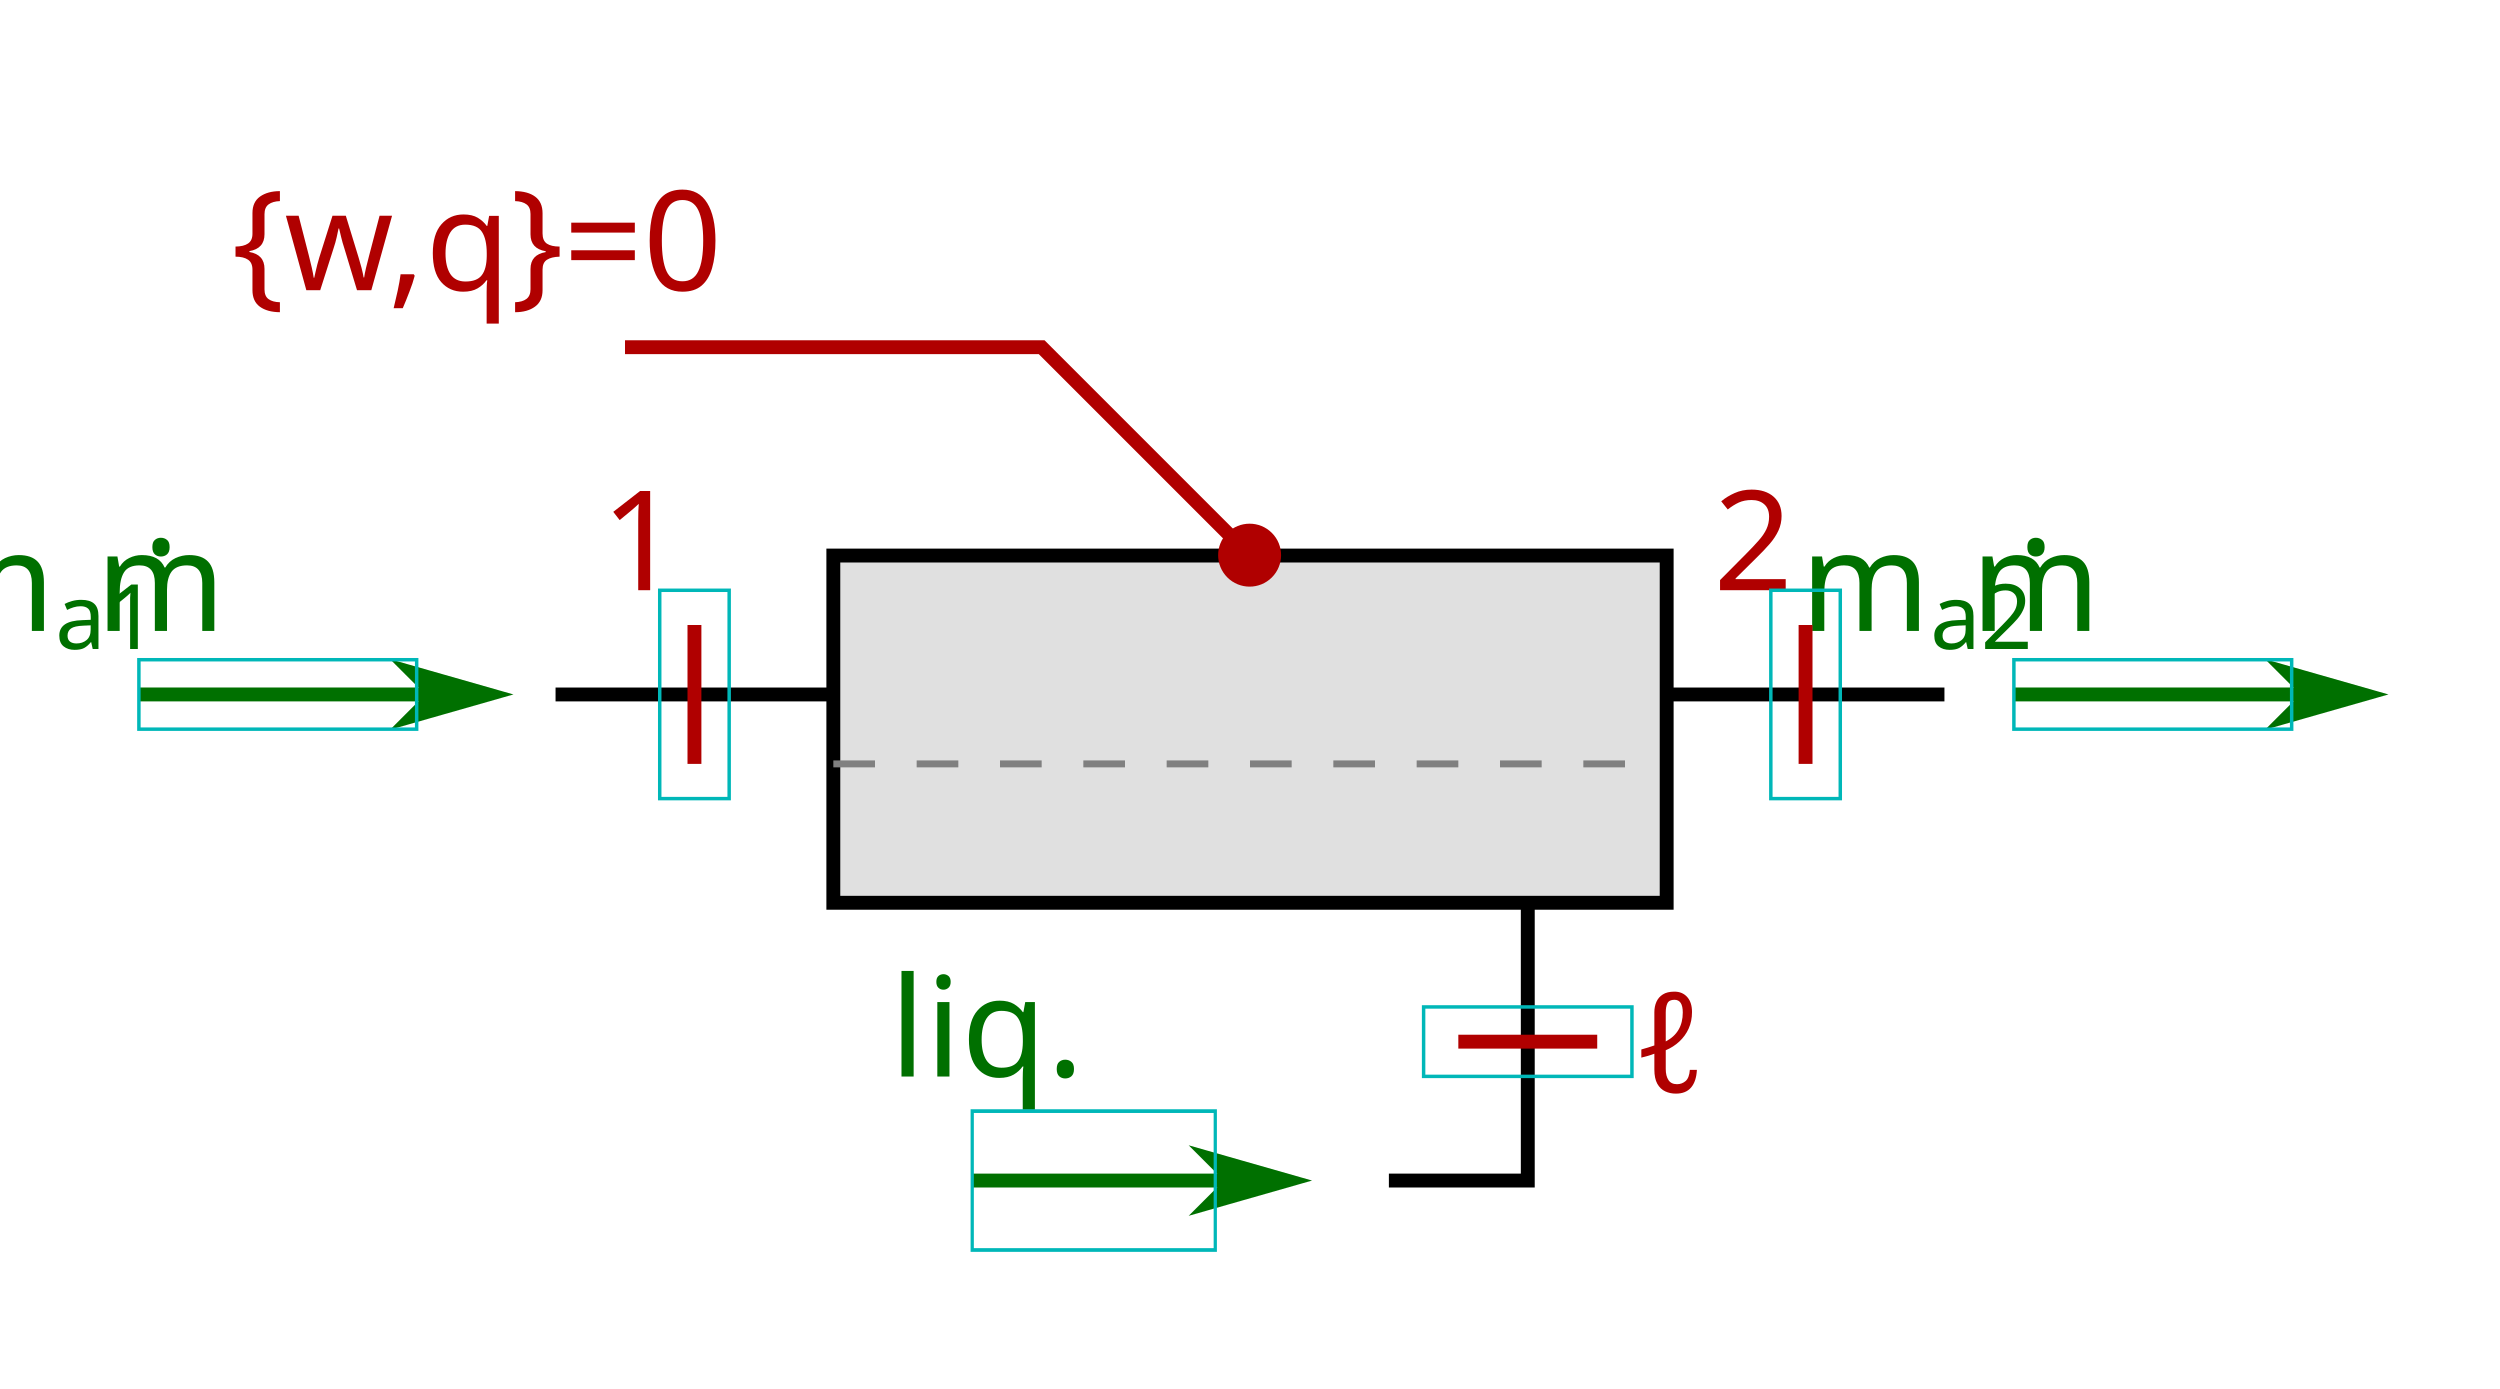
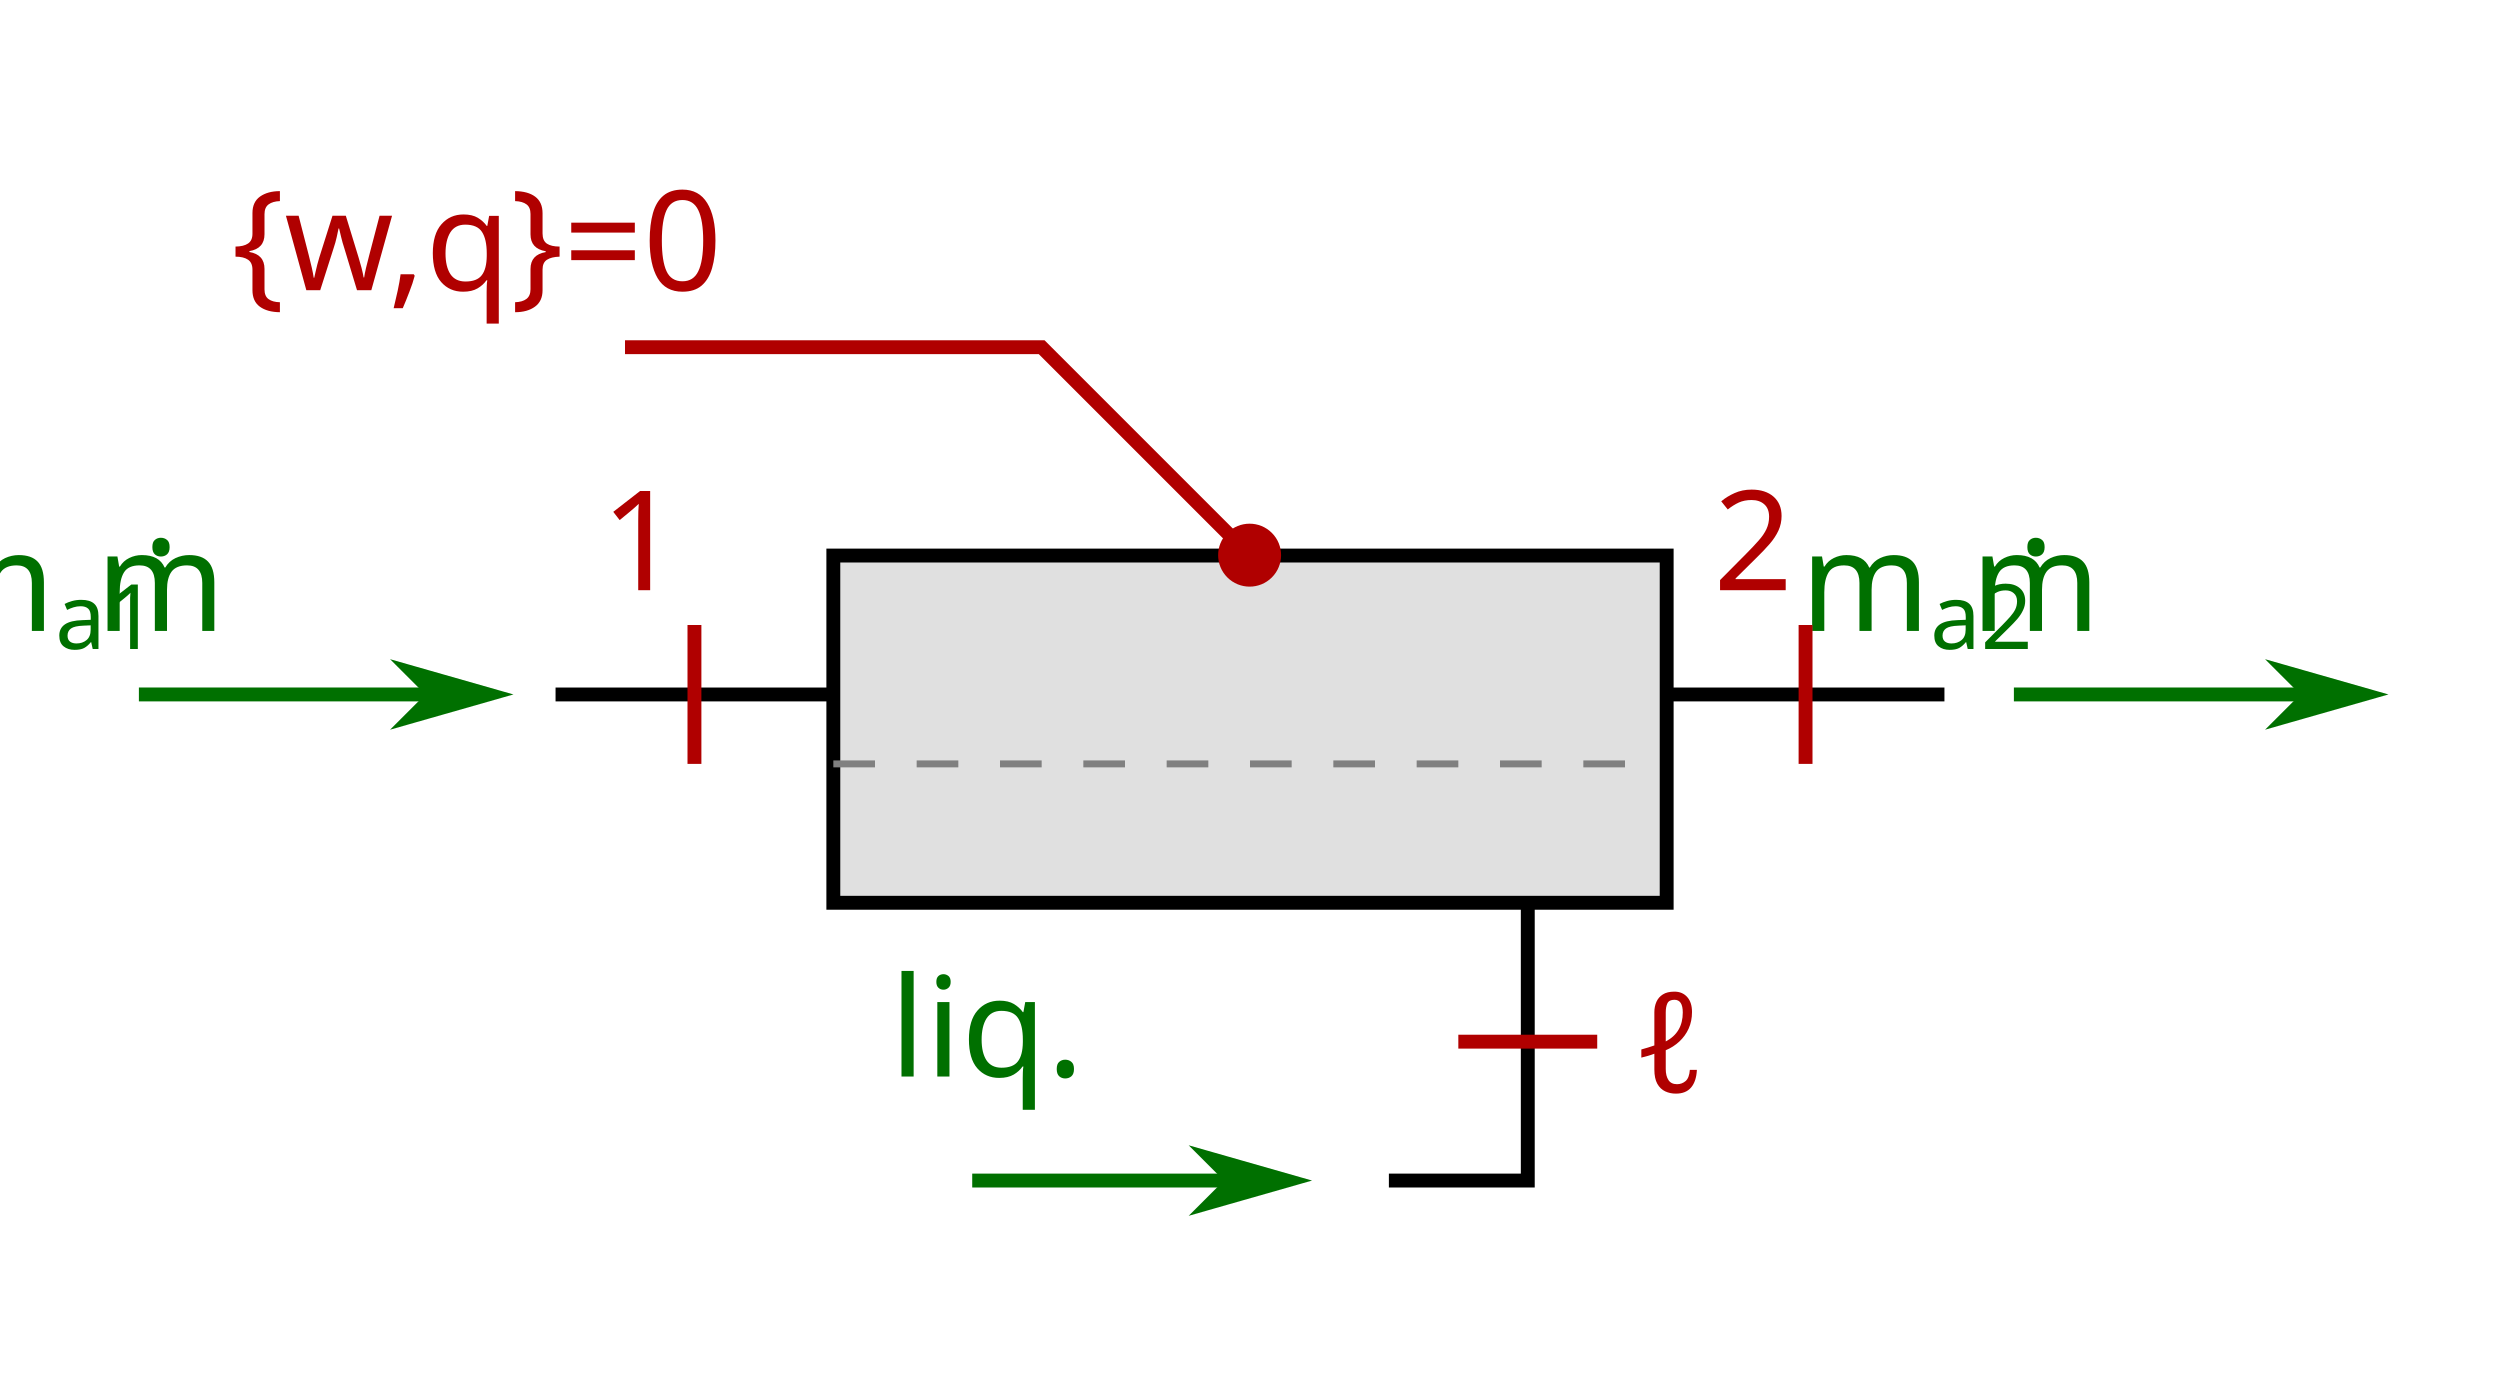
<svg xmlns="http://www.w3.org/2000/svg" width="360" height="200" viewBox="0 0 360 200" version="1.1" id="svg1097">
  <defs id="defs1091">
    <marker style="overflow:visible" id="DotM" refX="0.0" refY="0.0" orient="auto">
      <path transform="scale(0.4) translate(7.4, 1)" style="fill-rule:evenodd;stroke:#b00000;stroke-width:1pt;stroke-opacity:1;fill:#b00000;fill-opacity:1" d="M -2.5,-1.0 C -2.5,1.76 -4.74,4.0 -7.5,4.0 C -10.26,4.0 -12.5,1.76 -12.5,-1.0 C -12.5,-3.76 -10.26,-6.0 -7.5,-6.0 C -4.74,-6.0 -2.5,-3.76 -2.5,-1.0 z " id="path9412" />
    </marker>
    <marker orient="auto" refY="0" refX="0" id="marker9070" style="overflow:visible">
      <path id="path9068" d="M 0,0 5,-5 -12.5,0 5,5 Z" style="fill:#007000;fill-opacity:1;fill-rule:evenodd;stroke:#007000;stroke-width:1pt;stroke-opacity:1" transform="matrix(-0.4,0,0,-0.4,-4,0)" />
    </marker>
    <marker orient="auto" refY="0" refX="0" id="Arrow1Mend" style="overflow:visible">
      <path id="path16774" d="M 0,0 5,-5 -12.5,0 5,5 Z" style="fill:#007000;fill-opacity:1;fill-rule:evenodd;stroke:#007000;stroke-width:1pt;stroke-opacity:1" transform="matrix(-0.4,0,0,-0.4,-4,0)" />
    </marker>
    <marker orient="auto" refY="0" refX="0" id="Arrow1Mend-0-1-49" style="overflow:visible">
      <path id="path16774-8-7-2" d="M 0,0 5,-5 -12.5,0 5,5 Z" style="fill:#007000;fill-opacity:1;fill-rule:evenodd;stroke:#007000;stroke-width:1pt;stroke-opacity:1" transform="matrix(-0.4,0,0,-0.4,-4,0)" />
    </marker>
    <marker orient="auto" refY="0" refX="0" id="Arrow1Mend-0-1-49-9" style="overflow:visible">
      <path id="path16774-8-7-2-1" d="M 0,0 5,-5 -12.5,0 5,5 Z" style="fill:#007000;fill-opacity:1;fill-rule:evenodd;stroke:#007000;stroke-width:1pt;stroke-opacity:1" transform="matrix(-0.4,0,0,-0.4,-4,0)" />
    </marker>
    <marker orient="auto" refY="0" refX="0" id="Arrow1Mend-0-1-4-4" style="overflow:visible">
      <path id="path16774-8-7-4-8" d="M 0,0 5,-5 -12.5,0 5,5 Z" style="fill:#007000;fill-opacity:1;fill-rule:evenodd;stroke:#007000;stroke-width:1pt;stroke-opacity:1" transform="matrix(-0.4,0,0,-0.4,-4,0)" />
    </marker>
    <marker orient="auto" refY="0" refX="0" id="Arrow1Mend-0-1-4-4-6" style="overflow:visible">
      <path id="path16774-8-7-4-8-5" d="M 0,0 5,-5 -12.5,0 5,5 Z" style="fill:#007000;fill-opacity:1;fill-rule:evenodd;stroke:#007000;stroke-width:1pt;stroke-opacity:1" transform="matrix(-0.4,0,0,-0.4,-4,0)" />
    </marker>
    <marker orient="auto" refY="0" refX="0" id="Arrow1Mend-0-1-4-4-6-3" style="overflow:visible">
      <path id="path16774-8-7-4-8-5-9" d="M 0,0 5,-5 -12.5,0 5,5 Z" style="fill:#007000;fill-opacity:1;fill-rule:evenodd;stroke:#007000;stroke-width:1pt;stroke-opacity:1" transform="matrix(-0.4,0,0,-0.4,-4,0)" />
    </marker>
    <marker orient="auto" refY="0" refX="0" id="Arrow1Mend-0-1-49-9-3" style="overflow:visible">
      <path id="path16774-8-7-2-1-0" d="M 0,0 5,-5 -12.5,0 5,5 Z" style="fill:#007000;fill-opacity:1;fill-rule:evenodd;stroke:#007000;stroke-width:1pt;stroke-opacity:1" transform="matrix(-0.4,0,0,-0.4,-4,0)" />
    </marker>
    <marker orient="auto" refY="0" refX="0" id="Arrow1Mend-0-1-49-9-3-1" style="overflow:visible">
      <path id="path16774-8-7-2-1-0-7" d="M 0,0 5,-5 -12.5,0 5,5 Z" style="fill:#007000;fill-opacity:1;fill-rule:evenodd;stroke:#007000;stroke-width:1pt;stroke-opacity:1" transform="matrix(-0.4,0,0,-0.4,-4,0)" />
    </marker>
    <marker orient="auto" refY="0" refX="0" id="Arrow1Mend4" style="overflow:visible">
      <path id="path6032" d="M 0,0 5,-5 -12.5,0 5,5 Z" style="fill:#b00000;fill-rule:evenodd;stroke:#b00000;stroke-width:1pt" transform="matrix(-0.4,0,0,-0.4,-4,0)" />
    </marker>
  </defs>
+   <g id="layer2" style="display:none">
+     <path style="display:inline;opacity:1;vector-effect:none;fill:none;fill-opacity:1;stroke:#00b7b8;stroke-width:0.5;stroke-linecap:butt;stroke-linejoin:miter;stroke-miterlimit:4;stroke-dasharray:none;stroke-dashoffset:0;stroke-opacity:1" d="m 125,-590.917 h 30 v -10 h -30 z" id="path2842-7-9-15-6-8-24-6-87" transform="translate(79.99996,745.9167)" />
+     <path style="display:inline;opacity:1;vector-effect:none;fill:none;fill-opacity:1;stroke:#00b7b8;stroke-width:0.5;stroke-linecap:butt;stroke-linejoin:miter;stroke-miterlimit:4;stroke-dasharray:none;stroke-dashoffset:0;stroke-opacity:1" d="m 260,-720.917 v -10 h -40 v 10 z" id="path2842-7-9-15-6-8-24-6-7-826-9-0-7-4" transform="translate(-200,825.9167)" />
+     <path style="display:inline;opacity:1;vector-effect:none;fill:none;fill-opacity:1;stroke:#00b7b8;stroke-width:0.535;stroke-linecap:butt;stroke-linejoin:miter;stroke-miterlimit:4;stroke-dasharray:none;stroke-dashoffset:0;stroke-opacity:1" d="m 380,-665.917 v -20 h -40 v 20 z" id="path8739" transform="matrix(0.875,0,0,1,-157.5,845.9167)" />
+     <path style="display:inline;opacity:1;vector-effect:none;fill:none;fill-opacity:1;stroke:#00b7b8;stroke-width:0.5;stroke-linecap:butt;stroke-linejoin:miter;stroke-miterlimit:4;stroke-dasharray:none;stroke-dashoffset:0;stroke-opacity:1" d="m 260,-720.917 v -10 h -40 v 10 z" id="path9050" transform="translate(69.99996,825.9167)" />
+     <path style="display:inline;opacity:1;vector-effect:none;fill:none;fill-opacity:1;stroke:#00b7b8;stroke-width:0.5;stroke-linecap:butt;stroke-linejoin:miter;stroke-miterlimit:4;stroke-dasharray:none;stroke-dashoffset:0;stroke-opacity:1" d="m 155,-870.917 v 30 h 10 v -30 z" id="path2842-7-9-15-88" transform="translate(99.99996,955.9167)" />
+     <path style="display:inline;opacity:1;vector-effect:none;fill:none;fill-opacity:1;stroke:#00b7b8;stroke-width:0.5;stroke-linecap:butt;stroke-linejoin:miter;stroke-miterlimit:4;stroke-dasharray:none;stroke-dashoffset:0;stroke-opacity:1" d="m 155,-870.917 v 30 h 10 v -30 z" id="path9194" transform="translate(-60.00004,955.9167)" />
+   </g>
  <g id="layer1" transform="translate(0,-238.25)">
    <rect style="font-variation-settings:normal;opacity:1;vector-effect:none;fill:#e0e0e0;fill-opacity:1;stroke:#000000;stroke-width:2;stroke-linecap:butt;stroke-linejoin:miter;stroke-miterlimit:4;stroke-dasharray:none;stroke-dashoffset:0;stroke-opacity:1;marker:none;stop-color:#000000;stop-opacity:1" id="rect9162" width="120" height="50" x="120" y="140" transform="translate(-4e-5,178.25)" />
    <path style="display:inline;opacity:1;vector-effect:none;fill:none;fill-opacity:1;stroke:#000000;stroke-width:2;stroke-linecap:butt;stroke-linejoin:miter;stroke-miterlimit:4;stroke-dasharray:none;stroke-dashoffset:0;stroke-opacity:1" d="m 60,-735.917 v 40" id="path16336" transform="rotate(-90,607.0833,-208.8333)" />
    <path style="display:inline;opacity:1;vector-effect:none;fill:none;fill-opacity:1;stroke:#000000;stroke-width:2;stroke-linecap:butt;stroke-linejoin:miter;stroke-miterlimit:4;stroke-dasharray:none;stroke-dashoffset:0;stroke-opacity:1" d="m 140,-735.917 v 40" id="path16338" transform="rotate(-90,727.0833,-248.8333)" />
    <path style="display:inline;opacity:1;vector-effect:none;fill:none;fill-opacity:1;stroke:#000000;stroke-width:2;stroke-linecap:butt;stroke-linejoin:miter;stroke-miterlimit:4;stroke-dasharray:none;stroke-dashoffset:0;stroke-opacity:1" d="m 140,-615.917 v 40 h -20" id="path16340" transform="translate(79.99996,984.1667)" />
    <path style="display:inline;opacity:1;vector-effect:none;fill:none;fill-opacity:1;stroke:#808080;stroke-width:1;stroke-linecap:butt;stroke-linejoin:miter;stroke-miterlimit:4;stroke-dasharray:6, 6;stroke-dashoffset:0;stroke-opacity:1" d="M 40,-665.917 H 160" id="path16342" transform="translate(79.99996,1014.167)" />
    <path style="color:#000000;display:inline;overflow:visible;visibility:visible;fill:#007000;fill-opacity:1;fill-rule:nonzero;stroke:#007000;stroke-width:2;stroke-linecap:butt;stroke-linejoin:miter;stroke-miterlimit:4;stroke-dasharray:none;stroke-dashoffset:0;stroke-opacity:1;marker:none;marker-end:url(#Arrow1Mend);enable-background:accumulate" d="M 110,-575.917 H 65" id="path15591-3" transform="matrix(-1,0,0,1,250,984.1667)" />
    <text id="text15597-8" y="-590.9" x="106.909" style="font-style:normal;font-variant:normal;font-weight:normal;font-stretch:normal;font-size:12px;line-height:0%;font-family:'SBL Greek';-inkscape-font-specification:'SBL Greek';text-align:end;letter-spacing:0px;word-spacing:0px;text-anchor:end;display:inline;fill:#007000;fill-opacity:1;stroke:none;stroke-width:1" xml:space="preserve" transform="matrix(1.000004,0,0,1.000004,64.78257,984.1718)">
      <tspan style="font-size:20px;line-height:1.25;fill:#007000;fill-opacity:1;stroke-width:1" y="-590.9" x="106.909" id="tspan15595-5">liq.</tspan>
    </text>
    <path id="path7109-2-6-6-096-31-0-4-9-76" d="M 150,-595.917 H 130" style="color:#000000;display:inline;overflow:visible;visibility:visible;fill:#e0e0e0;fill-opacity:1;fill-rule:nonzero;stroke:#b00000;stroke-width:2;stroke-linecap:butt;stroke-linejoin:miter;stroke-miterlimit:4;stroke-dasharray:none;stroke-dashoffset:0;stroke-opacity:1;marker:none;enable-background:accumulate" transform="translate(79.99996,984.1667)" />
    <text id="text7113-6-1-1-38-8-4-6-9-89" y="-591.429" x="155.132" style="font-style:normal;font-variant:normal;font-weight:normal;font-stretch:normal;line-height:0%;font-family:'SBL Greek';-inkscape-font-specification:'SBL Greek';text-align:end;letter-spacing:0px;word-spacing:0px;text-anchor:end;display:inline;fill:#b00000;fill-opacity:1;stroke:none" xml:space="preserve" transform="translate(80.14156,986.9597)">
      <tspan style="font-size:20px;line-height:1.25;text-align:start;text-anchor:start" y="-591.429" x="155.132" id="tspan9196">ℓ</tspan>
    </text>
-     <path style="display:inline;opacity:1;vector-effect:none;fill:none;fill-opacity:1;stroke:#00b7b8;stroke-width:0.5;stroke-linecap:butt;stroke-linejoin:miter;stroke-miterlimit:4;stroke-dasharray:none;stroke-dashoffset:0;stroke-opacity:1" d="m 125,-590.917 h 30 v -10 h -30 z" id="path2842-7-9-15-6-8-24-6-87" transform="translate(79.99996,984.1667)" />
    <path style="color:#000000;display:inline;overflow:visible;visibility:visible;fill:#007000;fill-opacity:1;fill-rule:nonzero;stroke:#007000;stroke-width:2;stroke-linecap:butt;stroke-linejoin:miter;stroke-miterlimit:4;stroke-dasharray:none;stroke-dashoffset:0;stroke-opacity:1;marker:none;marker-end:url(#Arrow1Mend-0-1-49-9-3);enable-background:accumulate" d="m 220,-725.917 h 50" id="path15591-3-7-6-0-7-4" transform="translate(-200,1064.167)" />
-     <path style="display:inline;opacity:1;vector-effect:none;fill:none;fill-opacity:1;stroke:#00b7b8;stroke-width:0.5;stroke-linecap:butt;stroke-linejoin:miter;stroke-miterlimit:4;stroke-dasharray:none;stroke-dashoffset:0;stroke-opacity:1" d="m 260,-720.917 v -10 h -40 v 10 z" id="path2842-7-9-15-6-8-24-6-7-826-9-0-7-4" transform="translate(-200,1064.167)" />
-     <path style="display:inline;opacity:1;vector-effect:none;fill:none;fill-opacity:1;stroke:#00b7b8;stroke-width:0.535;stroke-linecap:butt;stroke-linejoin:miter;stroke-miterlimit:4;stroke-dasharray:none;stroke-dashoffset:0;stroke-opacity:1" d="m 380,-665.917 v -20 h -40 v 20 z" id="path8739" transform="matrix(0.875,0,0,1,-157.5,1084.167)" />
    <g id="g8986" transform="translate(-5.065763,-60)">
      <text id="text15597-8-6-3-8-1-4" y="-705.324" x="239.12" style="font-style:normal;font-variant:normal;font-weight:normal;font-stretch:normal;font-size:12px;line-height:0%;font-family:'SBL Greek';-inkscape-font-specification:'SBL Greek';text-align:end;letter-spacing:0px;word-spacing:0px;text-anchor:end;display:inline;fill:#007000;fill-opacity:1;stroke:none;stroke-width:1" xml:space="preserve" transform="matrix(1.000004,0,0,1.000004,-193.7761,1094.43)">
        <tspan style="font-size:20px;line-height:1.25;text-align:center;text-anchor:middle;fill:#007000;fill-opacity:1;stroke-width:1" y="-705.324" x="239.12" id="tspan15595-5-3-3-9-5-7">m<tspan style="font-size:65%;baseline-shift:sub" id="tspan8973">a1</tspan>
        </tspan>
      </text>
      <text id="text15597-8-6-3-8-1-4-6" y="-735.061" x="239.12" style="font-style:normal;font-variant:normal;font-weight:normal;font-stretch:normal;font-size:12px;line-height:0%;font-family:'SBL Greek';-inkscape-font-specification:'SBL Greek';text-align:end;letter-spacing:0px;word-spacing:0px;text-anchor:end;display:inline;fill:#007000;fill-opacity:1;stroke:none;stroke-width:1" xml:space="preserve" transform="matrix(1.000004,0,0,1.000004,-200,1124.167)">
        <tspan style="font-size:20px;line-height:1.25;text-align:center;text-anchor:middle;fill:#007000;fill-opacity:1;stroke-width:1" y="-735.061" x="239.12" id="tspan15595-5-3-3-9-5-7-2">m</tspan>
      </text>
      <text id="text8965" y="-735.061" x="239.12" style="font-style:normal;font-variant:normal;font-weight:normal;font-stretch:normal;font-size:12px;line-height:0%;font-family:'SBL Greek';-inkscape-font-specification:'SBL Greek';text-align:end;letter-spacing:0px;word-spacing:0px;text-anchor:end;display:inline;fill:#007000;fill-opacity:1;stroke:none;stroke-width:1" xml:space="preserve" transform="matrix(1.000004,0,0,1.000004,-199.9512,1113.175)">
        <tspan style="font-size:20px;line-height:1.25;text-align:center;text-anchor:middle;fill:#007000;fill-opacity:1;stroke-width:1" y="-735.061" x="239.12" id="tspan8963">.</tspan>
      </text>
    </g>
    <path style="color:#000000;display:inline;overflow:visible;visibility:visible;fill:#007000;fill-opacity:1;fill-rule:nonzero;stroke:#007000;stroke-width:2;stroke-linecap:butt;stroke-linejoin:miter;stroke-miterlimit:4;stroke-dasharray:none;stroke-dashoffset:0;stroke-opacity:1;marker:none;marker-end:url(#marker9070);enable-background:accumulate" d="m 220,-725.917 h 50" id="path9048" transform="translate(69.99996,1064.167)" />
-     <path style="display:inline;opacity:1;vector-effect:none;fill:none;fill-opacity:1;stroke:#00b7b8;stroke-width:0.5;stroke-linecap:butt;stroke-linejoin:miter;stroke-miterlimit:4;stroke-dasharray:none;stroke-dashoffset:0;stroke-opacity:1" d="m 260,-720.917 v -10 h -40 v 10 z" id="path9050" transform="translate(69.99996,1064.167)" />
    <g id="g9066" transform="translate(264.9342,-60.00002)">
      <text id="text9056" y="-705.324" x="239.12" style="font-style:normal;font-variant:normal;font-weight:normal;font-stretch:normal;font-size:12px;line-height:0%;font-family:'SBL Greek';-inkscape-font-specification:'SBL Greek';text-align:end;letter-spacing:0px;word-spacing:0px;text-anchor:end;display:inline;fill:#007000;fill-opacity:1;stroke:none;stroke-width:1" xml:space="preserve" transform="matrix(1.000004,0,0,1.000004,-193.7761,1094.43)">
        <tspan style="font-size:20px;line-height:1.25;text-align:center;text-anchor:middle;fill:#007000;fill-opacity:1;stroke-width:1" y="-705.324" x="239.12" id="tspan9054">m<tspan style="font-size:65%;baseline-shift:sub" id="tspan9052">a2</tspan>
        </tspan>
      </text>
      <text id="text9060" y="-735.061" x="239.12" style="font-style:normal;font-variant:normal;font-weight:normal;font-stretch:normal;font-size:12px;line-height:0%;font-family:'SBL Greek';-inkscape-font-specification:'SBL Greek';text-align:end;letter-spacing:0px;word-spacing:0px;text-anchor:end;display:inline;fill:#007000;fill-opacity:1;stroke:none;stroke-width:1" xml:space="preserve" transform="matrix(1.000004,0,0,1.000004,-200,1124.167)">
        <tspan style="font-size:20px;line-height:1.25;text-align:center;text-anchor:middle;fill:#007000;fill-opacity:1;stroke-width:1" y="-735.061" x="239.12" id="tspan9058">m</tspan>
      </text>
      <text id="text9064" y="-735.061" x="239.12" style="font-style:normal;font-variant:normal;font-weight:normal;font-stretch:normal;font-size:12px;line-height:0%;font-family:'SBL Greek';-inkscape-font-specification:'SBL Greek';text-align:end;letter-spacing:0px;word-spacing:0px;text-anchor:end;display:inline;fill:#007000;fill-opacity:1;stroke:none;stroke-width:1" xml:space="preserve" transform="matrix(1.000004,0,0,1.000004,-199.9512,1113.175)">
        <tspan style="font-size:20px;line-height:1.25;text-align:center;text-anchor:middle;fill:#007000;fill-opacity:1;stroke-width:1" y="-735.061" x="239.12" id="tspan9062">.</tspan>
      </text>
    </g>
    <path id="path7109-2-6-6-096-9" d="m 160,-845.917 v -20" style="color:#000000;display:inline;overflow:visible;visibility:visible;fill:#e0e0e0;fill-opacity:1;fill-rule:nonzero;stroke:#b00000;stroke-width:2;stroke-linecap:butt;stroke-linejoin:miter;stroke-miterlimit:4;stroke-dasharray:none;stroke-dashoffset:0;stroke-opacity:1;marker:none;enable-background:accumulate" transform="translate(99.99996,1194.167)" />
    <text id="text7113-6-1-1-38-75" y="-870.927" x="160.051" style="font-style:normal;font-variant:normal;font-weight:normal;font-stretch:normal;line-height:0%;font-family:'SBL Greek';-inkscape-font-specification:'SBL Greek';text-align:end;letter-spacing:0px;word-spacing:0px;text-anchor:end;display:inline;fill:#b00000;fill-opacity:1;stroke:none" xml:space="preserve" transform="translate(100.2026,1194.167)">
      <tspan style="font-size:20px;line-height:1.25;text-align:center;text-anchor:middle" y="-870.927" x="160.051" id="tspan7111-6-8-2-561-3">2</tspan>
    </text>
-     <path style="display:inline;opacity:1;vector-effect:none;fill:none;fill-opacity:1;stroke:#00b7b8;stroke-width:0.5;stroke-linecap:butt;stroke-linejoin:miter;stroke-miterlimit:4;stroke-dasharray:none;stroke-dashoffset:0;stroke-opacity:1" d="m 155,-870.917 v 30 h 10 v -30 z" id="path2842-7-9-15-88" transform="translate(99.99996,1194.167)" />
    <path id="path9188" d="m 160,-845.917 v -20" style="color:#000000;display:inline;overflow:visible;visibility:visible;fill:#e0e0e0;fill-opacity:1;fill-rule:nonzero;stroke:#b00000;stroke-width:2;stroke-linecap:butt;stroke-linejoin:miter;stroke-miterlimit:4;stroke-dasharray:none;stroke-dashoffset:0;stroke-opacity:1;marker:none;enable-background:accumulate" transform="translate(-60.00004,1194.167)" />
    <text id="text9192" y="-870.927" x="160.051" style="font-style:normal;font-variant:normal;font-weight:normal;font-stretch:normal;line-height:0%;font-family:'SBL Greek';-inkscape-font-specification:'SBL Greek';text-align:end;letter-spacing:0px;word-spacing:0px;text-anchor:end;display:inline;fill:#b00000;fill-opacity:1;stroke:none" xml:space="preserve" transform="translate(-60.00248,1194.167)">
      <tspan style="font-size:20px;line-height:1.25;text-align:center;text-anchor:middle" y="-870.927" x="160.051" id="tspan9190">1</tspan>
    </text>
-     <path style="display:inline;opacity:1;vector-effect:none;fill:none;fill-opacity:1;stroke:#00b7b8;stroke-width:0.5;stroke-linecap:butt;stroke-linejoin:miter;stroke-miterlimit:4;stroke-dasharray:none;stroke-dashoffset:0;stroke-opacity:1" d="m 155,-870.917 v 30 h 10 v -30 z" id="path9194" transform="translate(-60.00004,1194.167)" />
    <path style="color:#000000;display:inline;overflow:visible;visibility:visible;fill:none;fill-opacity:1;fill-rule:nonzero;stroke:#b00000;stroke-width:2;stroke-linecap:butt;stroke-linejoin:miter;stroke-miterlimit:4;stroke-dasharray:none;stroke-dashoffset:0;stroke-opacity:1;marker:none;marker-end:url(#DotM);enable-background:accumulate" d="m 680,-680.917 h 60 l 30,30" id="path15591" transform="translate(-590,969.1667)" />
    <text id="text15597" y="-701.682" x="740.295" style="font-style:normal;font-variant:normal;font-weight:normal;font-stretch:normal;font-size:12px;line-height:0%;font-family:'SBL Greek';-inkscape-font-specification:'SBL Greek';text-align:end;letter-spacing:0px;word-spacing:0px;text-anchor:end;display:inline;fill:#b00000;fill-opacity:1;stroke:none;stroke-width:1" xml:space="preserve" transform="matrix(0.9999991,0,0,1.000004,-584.2786,981.7394)">
      <tspan style="font-size:20px;line-height:1.25;stroke-width:1" y="-701.682" x="740.295" id="tspan15595">{w,q}=0<tspan id="tspan15593" style="font-size:13px;baseline-shift:sub;fill:#b00000;fill-opacity:1;stroke-width:1" />
      </tspan>
    </text>
  </g>
</svg>
